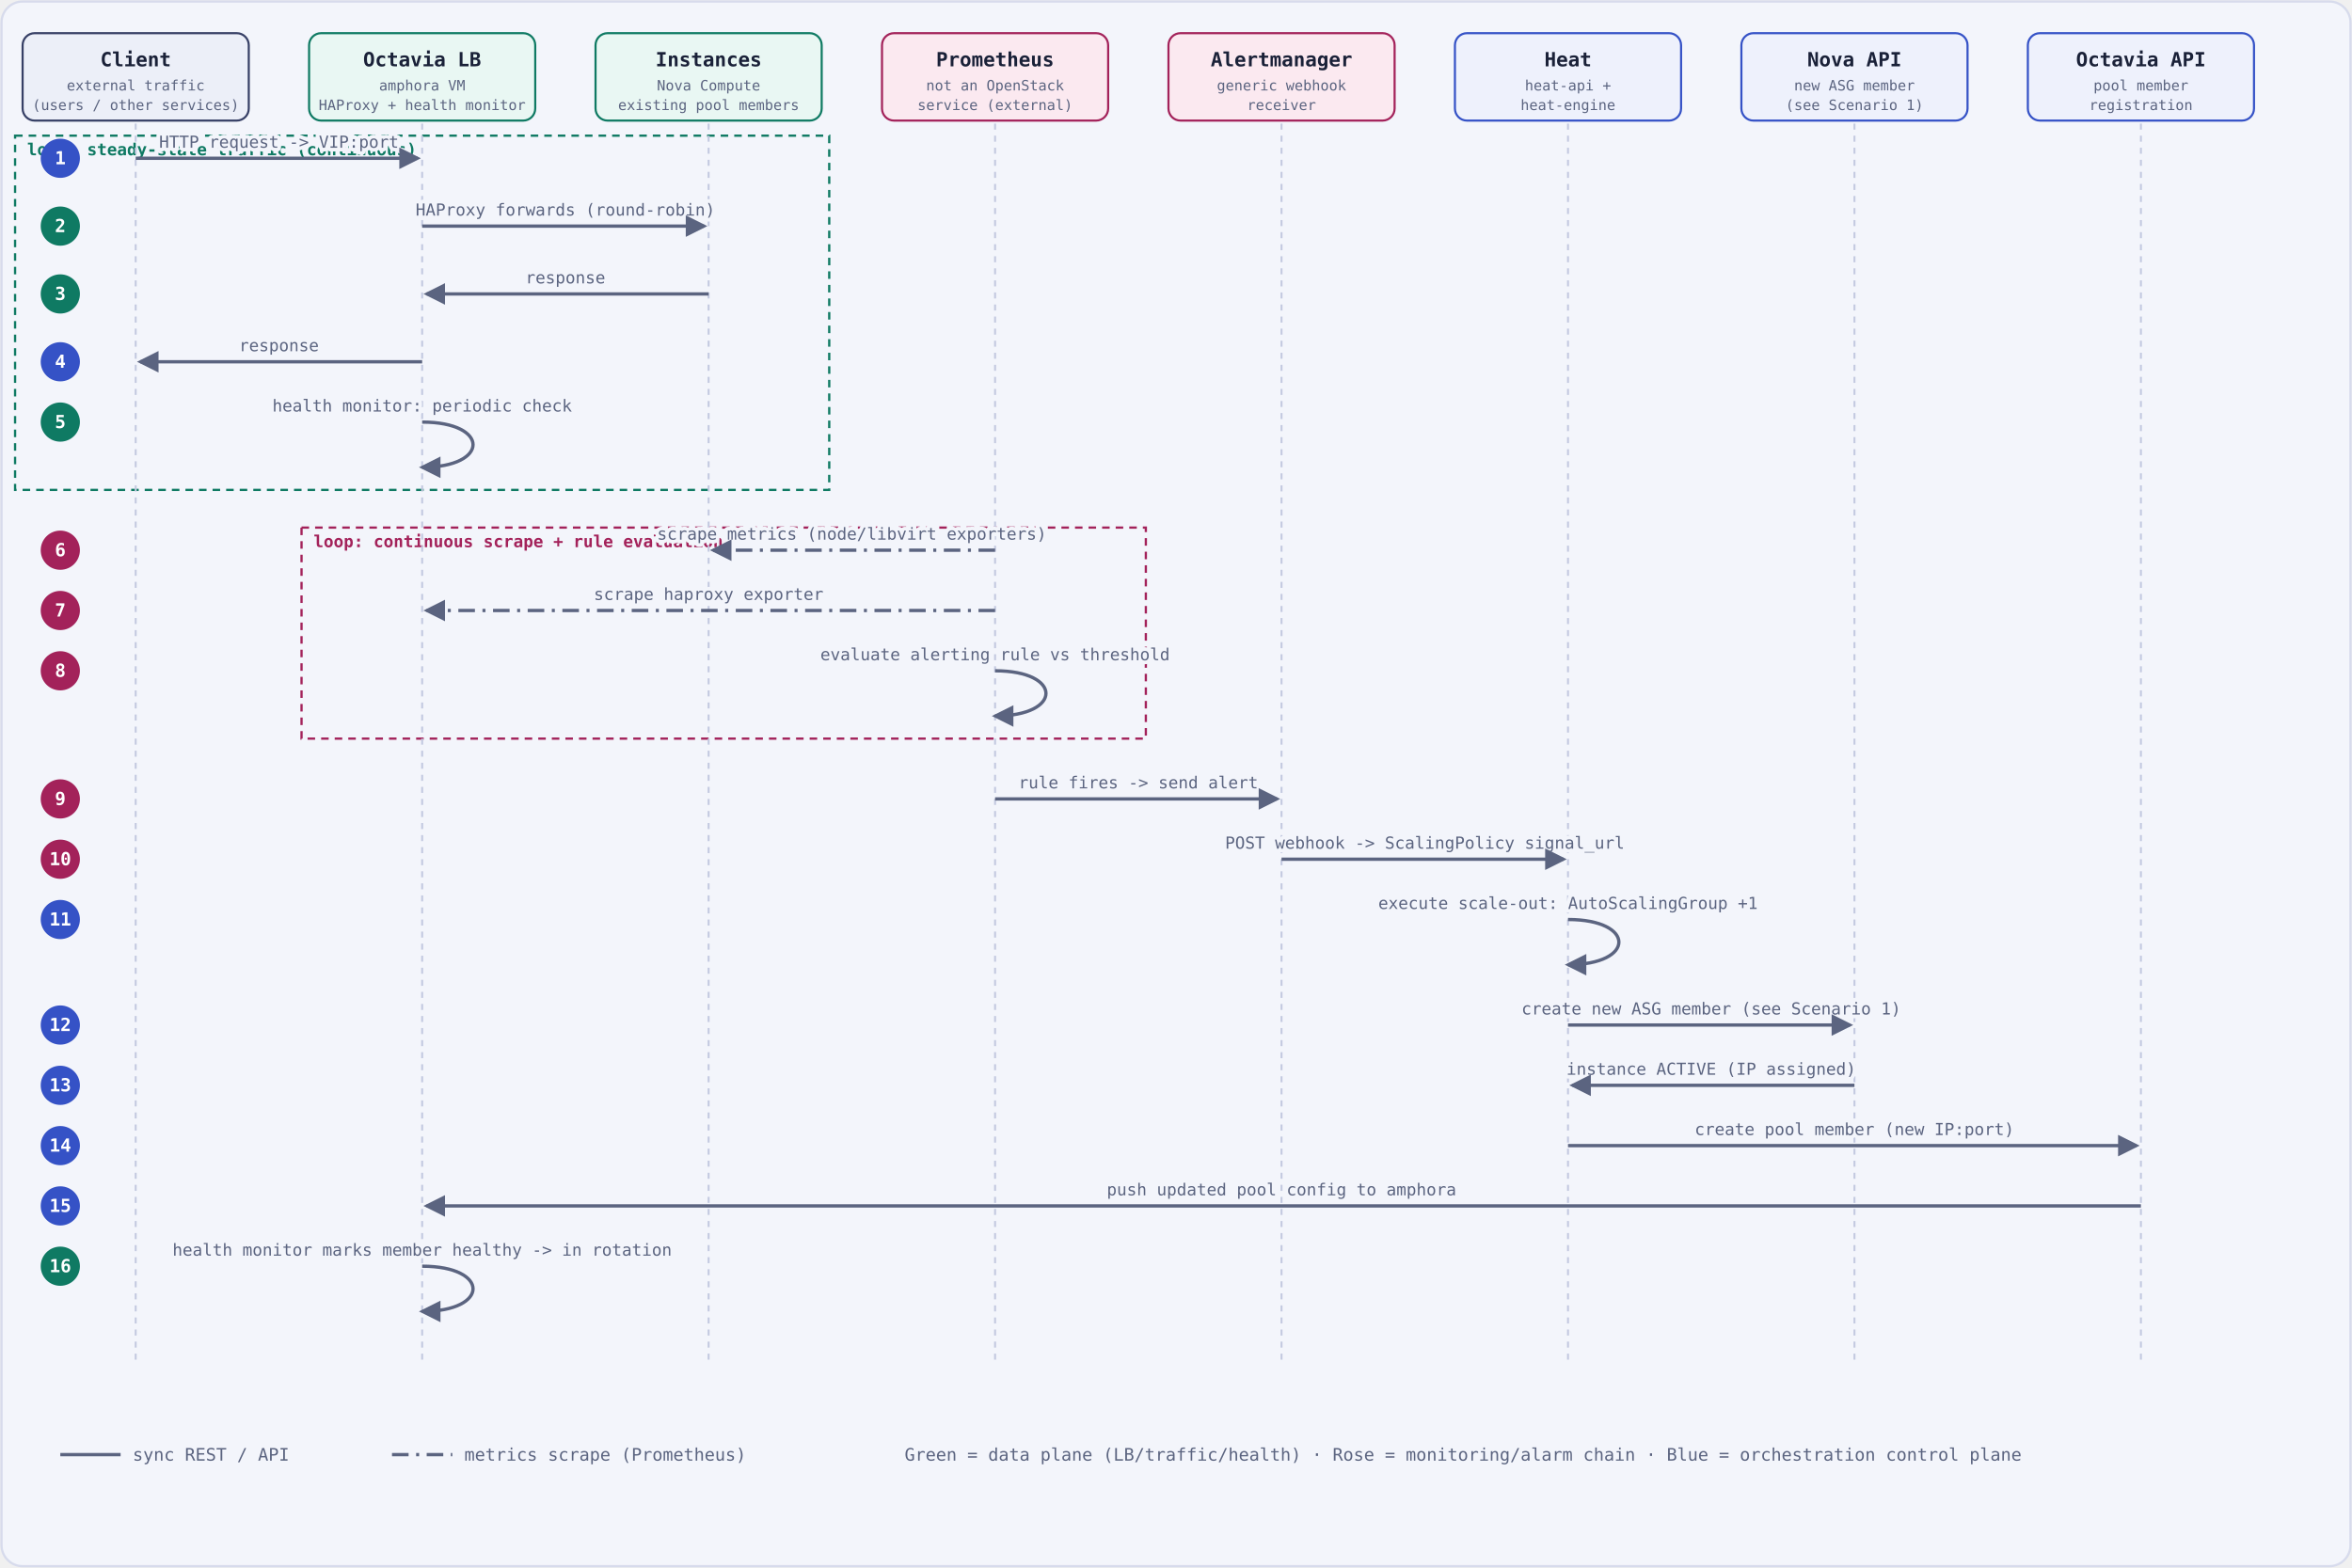
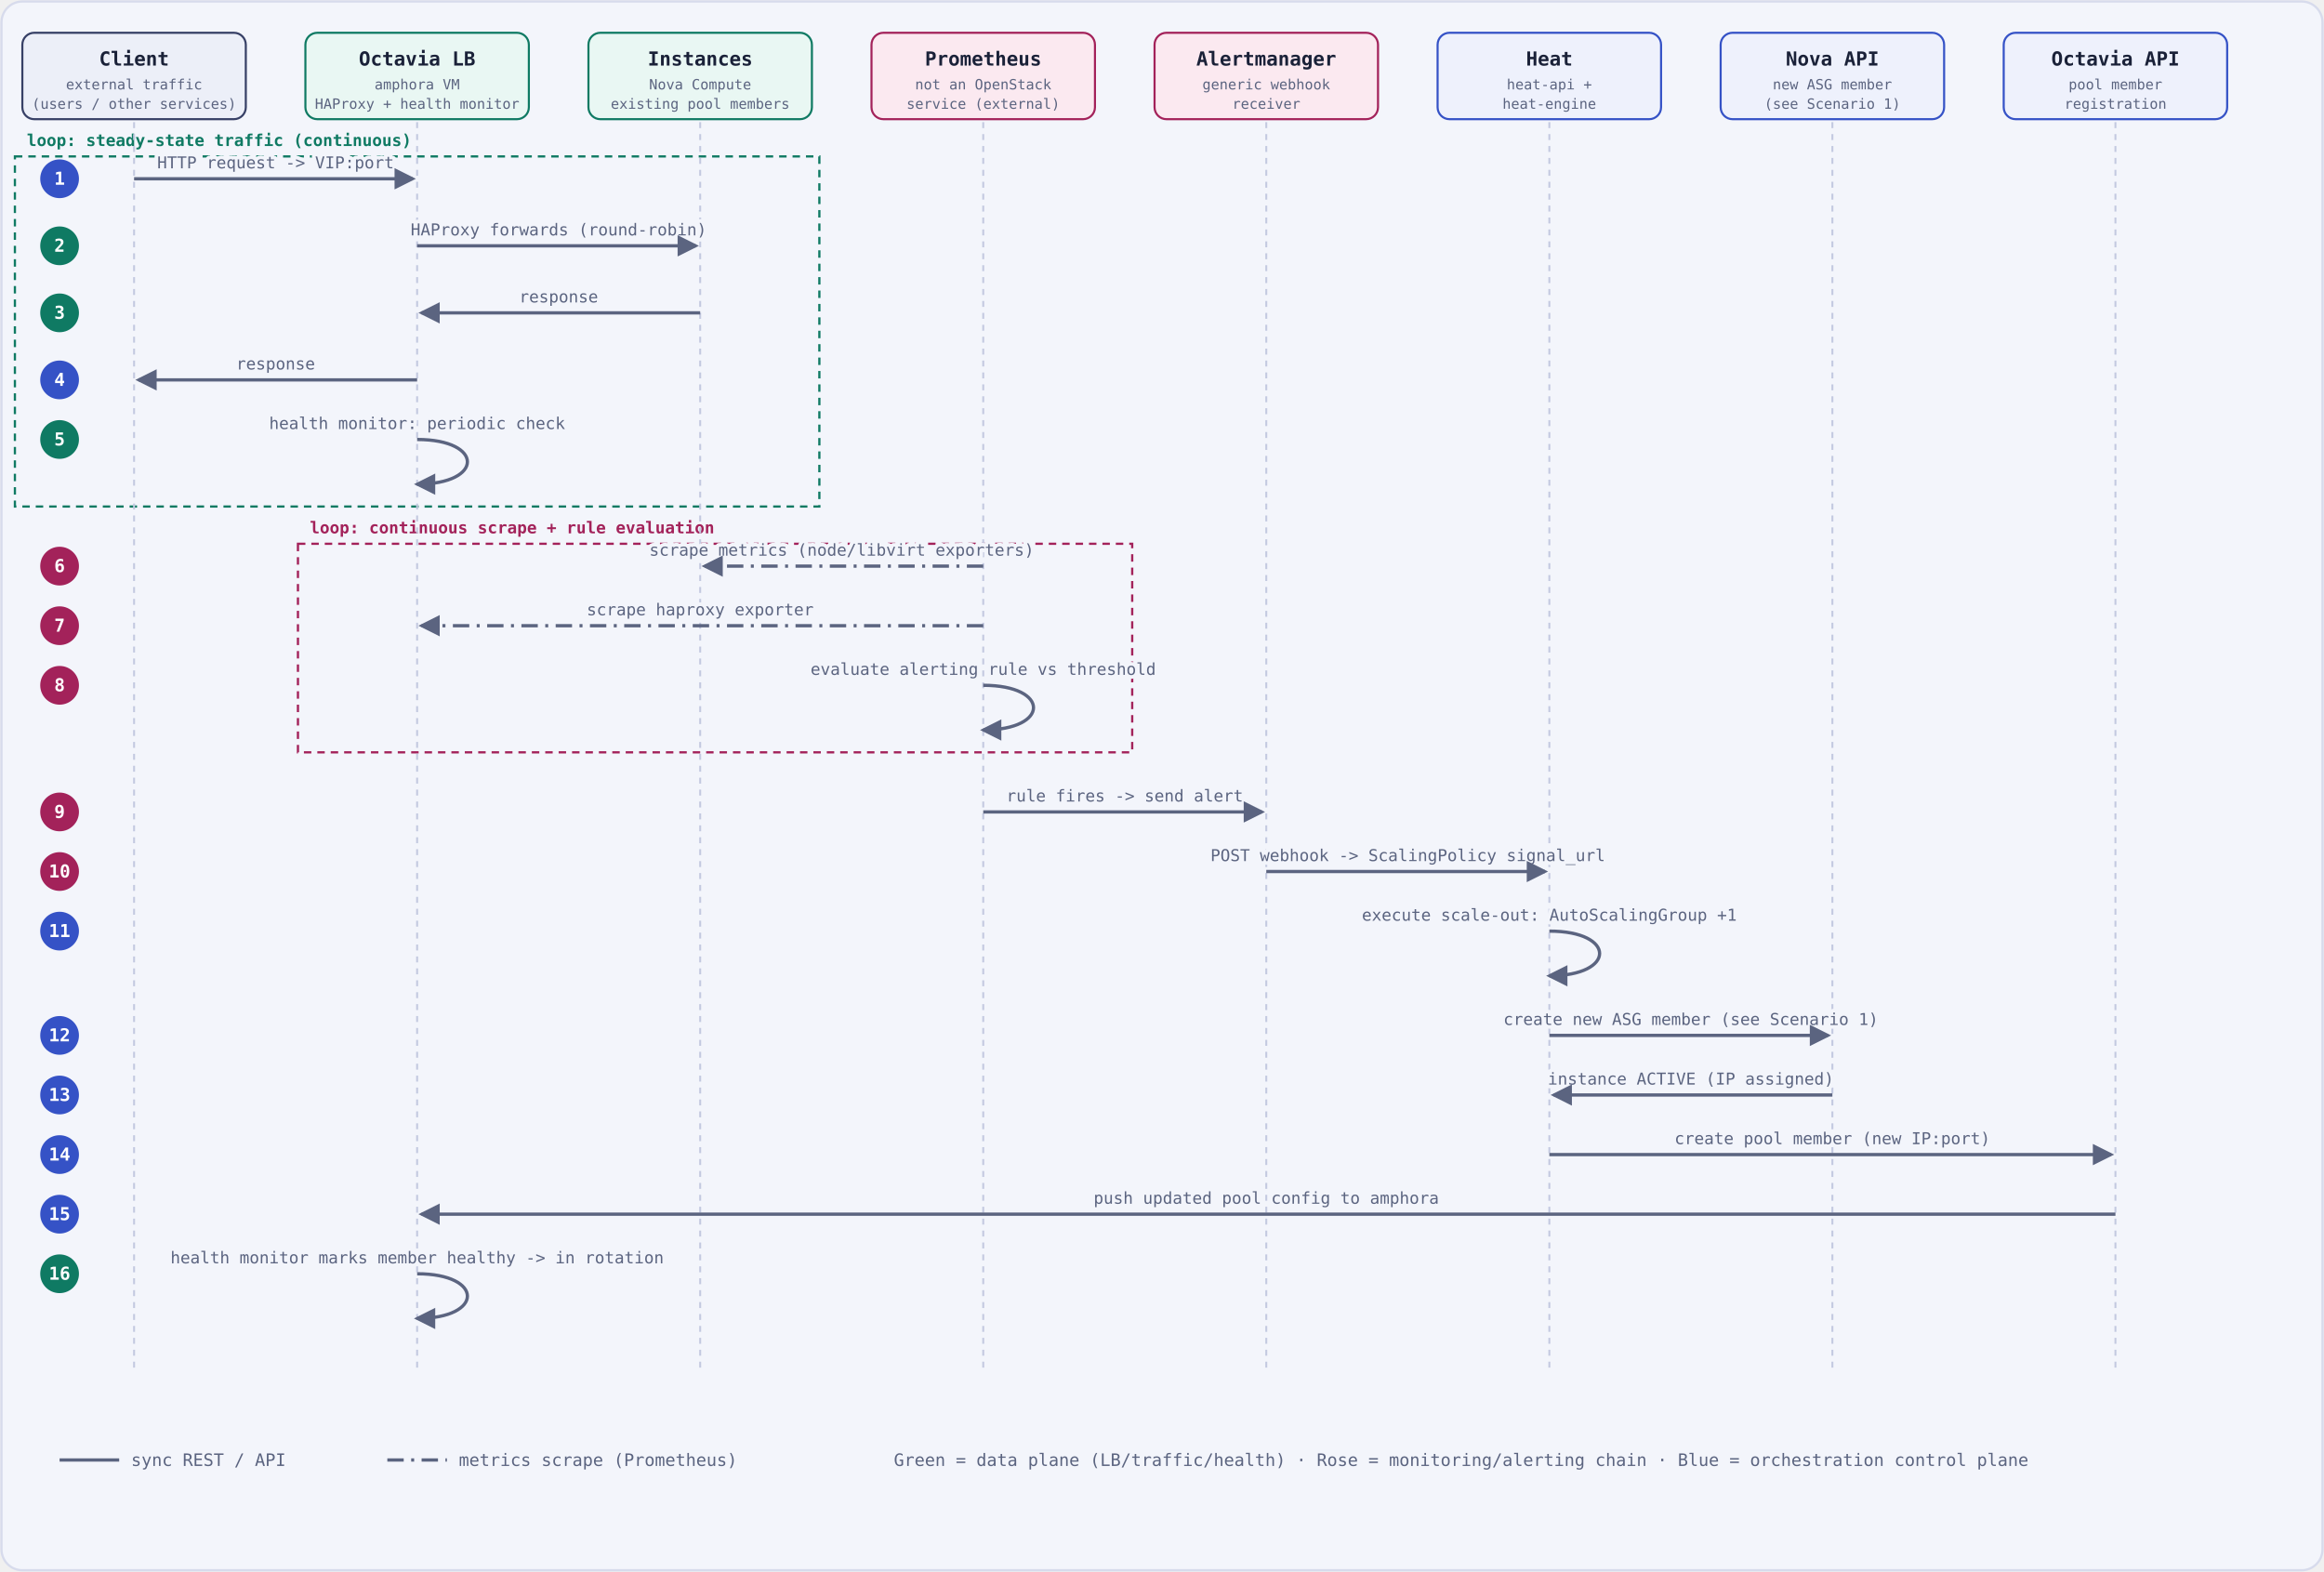
- <svg xmlns="http://www.w3.org/2000/svg" viewBox="0 0 1560 1040" font-family="Consolas, 'SFMono-Regular', Menlo, monospace">
+ <svg xmlns="http://www.w3.org/2000/svg" viewBox="0 0 1560 1055" width="1560" height="1055" font-family="Consolas, 'SFMono-Regular', Menlo, monospace">
  <defs>
    <marker id="arH" viewBox="0 0 10 10" refX="8.5" refY="5" markerWidth="6.5" markerHeight="6.5" orient="auto-start-reverse">
      <path d="M0,0 L10,5 L0,10 z" fill="#5b6480" />
    </marker>
  </defs>
-   <rect x="1" y="1" width="1558" height="1038" rx="14" fill="#f3f5fb" stroke="#d7dbec" stroke-width="1.5" />
-   <rect x="10" y="90" width="540" height="235" fill="none" stroke="#0f7a63" stroke-width="1.5" stroke-dasharray="5 4" />
-   <text x="18" y="103" font-size="11" font-weight="700" fill="#0f7a63">loop: steady-state traffic (continuous)</text>
-   <rect x="200" y="350" width="560" height="140" fill="none" stroke="#a3225a" stroke-width="1.5" stroke-dasharray="5 4" />
-   <text x="208" y="363" font-size="11" font-weight="700" fill="#a3225a">loop: continuous scrape + rule evaluation</text>
+   <rect x="1" y="1" width="1558" height="1053" rx="14" fill="#f3f5fb" stroke="#d7dbec" stroke-width="1.5" />
+   <rect x="10" y="105" width="540" height="235" fill="none" stroke="#0f7a63" stroke-width="1.5" stroke-dasharray="5 4" />
+   <text x="18" y="98" font-size="11" font-weight="700" fill="#0f7a63">loop: steady-state traffic (continuous)</text>
+   <rect x="200" y="365" width="560" height="140" fill="none" stroke="#a3225a" stroke-width="1.5" stroke-dasharray="5 4" />
+   <text x="208" y="358" font-size="11" font-weight="700" fill="#a3225a">loop: continuous scrape + rule evaluation</text>
  <g stroke="#c3c9e0" stroke-width="1.3" stroke-dasharray="4 4">
-     <line x1="90" y1="82" x2="90" y2="905" />
-     <line x1="280" y1="82" x2="280" y2="905" />
-     <line x1="470" y1="82" x2="470" y2="905" />
-     <line x1="660" y1="82" x2="660" y2="905" />
-     <line x1="850" y1="82" x2="850" y2="905" />
-     <line x1="1040" y1="82" x2="1040" y2="905" />
-     <line x1="1230" y1="82" x2="1230" y2="905" />
-     <line x1="1420" y1="82" x2="1420" y2="905" />
+     <line x1="90" y1="82" x2="90" y2="920" />
+     <line x1="280" y1="82" x2="280" y2="920" />
+     <line x1="470" y1="82" x2="470" y2="920" />
+     <line x1="660" y1="82" x2="660" y2="920" />
+     <line x1="850" y1="82" x2="850" y2="920" />
+     <line x1="1040" y1="82" x2="1040" y2="920" />
+     <line x1="1230" y1="82" x2="1230" y2="920" />
+     <line x1="1420" y1="82" x2="1420" y2="920" />
  </g>
  <g text-anchor="middle">
    <g>
      <rect x="15" y="22" width="150" height="58" rx="8" fill="#eceff8" stroke="#374066" stroke-width="1.4" />
      <text x="90" y="44" font-size="13" font-weight="700" fill="#1a2138">Client</text>
      <text x="90" y="60" font-size="9.5" fill="#5b6480">external traffic</text>
      <text x="90" y="73" font-size="9.5" fill="#5b6480">(users / other services)</text>
    </g>
    <g>
      <rect x="205" y="22" width="150" height="58" rx="8" fill="#e9f7f3" stroke="#0f7a63" stroke-width="1.4" />
      <text x="280" y="44" font-size="13" font-weight="700" fill="#1a2138">Octavia LB</text>
      <text x="280" y="60" font-size="9.5" fill="#5b6480">amphora VM</text>
      <text x="280" y="73" font-size="9.5" fill="#5b6480">HAProxy + health monitor</text>
    </g>
    <g>
      <rect x="395" y="22" width="150" height="58" rx="8" fill="#e9f7f3" stroke="#0f7a63" stroke-width="1.4" />
      <text x="470" y="44" font-size="13" font-weight="700" fill="#1a2138">Instances</text>
      <text x="470" y="60" font-size="9.5" fill="#5b6480">Nova Compute</text>
      <text x="470" y="73" font-size="9.5" fill="#5b6480">existing pool members</text>
    </g>
    <g>
      <rect x="585" y="22" width="150" height="58" rx="8" fill="#fbe9f0" stroke="#a3225a" stroke-width="1.4" />
      <text x="660" y="44" font-size="13" font-weight="700" fill="#1a2138">Prometheus</text>
      <text x="660" y="60" font-size="9.5" fill="#5b6480">not an OpenStack</text>
      <text x="660" y="73" font-size="9.5" fill="#5b6480">service (external)</text>
    </g>
    <g>
      <rect x="775" y="22" width="150" height="58" rx="8" fill="#fbe9f0" stroke="#a3225a" stroke-width="1.4" />
      <text x="850" y="44" font-size="13" font-weight="700" fill="#1a2138">Alertmanager</text>
      <text x="850" y="60" font-size="9.5" fill="#5b6480">generic webhook</text>
      <text x="850" y="73" font-size="9.5" fill="#5b6480">receiver</text>
    </g>
    <g>
      <rect x="965" y="22" width="150" height="58" rx="8" fill="#eef1fc" stroke="#3552c6" stroke-width="1.4" />
      <text x="1040" y="44" font-size="13" font-weight="700" fill="#1a2138">Heat</text>
      <text x="1040" y="60" font-size="9.5" fill="#5b6480">heat-api +</text>
      <text x="1040" y="73" font-size="9.5" fill="#5b6480">heat-engine</text>
    </g>
    <g>
      <rect x="1155" y="22" width="150" height="58" rx="8" fill="#eef1fc" stroke="#3552c6" stroke-width="1.4" />
      <text x="1230" y="44" font-size="13" font-weight="700" fill="#1a2138">Nova API</text>
      <text x="1230" y="60" font-size="9.5" fill="#5b6480">new ASG member</text>
      <text x="1230" y="73" font-size="9.5" fill="#5b6480">(see Scenario 1)</text>
    </g>
    <g>
      <rect x="1345" y="22" width="150" height="58" rx="8" fill="#eef1fc" stroke="#3552c6" stroke-width="1.4" />
      <text x="1420" y="44" font-size="13" font-weight="700" fill="#1a2138">Octavia API</text>
      <text x="1420" y="60" font-size="9.5" fill="#5b6480">pool member</text>
      <text x="1420" y="73" font-size="9.5" fill="#5b6480">registration</text>
    </g>
  </g>
  <g font-size="11" fill="#5b6480" paint-order="stroke" stroke="#f3f5fb" stroke-width="5" stroke-linejoin="round">
-     <text x="185" y="98" text-anchor="middle">HTTP request -&gt; VIP:port</text>
-     <text x="375" y="143" text-anchor="middle">HAProxy forwards (round-robin)</text>
-     <text x="375" y="188" text-anchor="middle">response</text>
-     <text x="185" y="233" text-anchor="middle">response</text>
-     <text x="280" y="273" text-anchor="middle">health monitor: periodic check</text>
-     <text x="565" y="358" text-anchor="middle">scrape metrics (node/libvirt exporters)</text>
-     <text x="470" y="398" text-anchor="middle">scrape haproxy exporter</text>
-     <text x="660" y="438" text-anchor="middle">evaluate alerting rule vs threshold</text>
-     <text x="755" y="523" text-anchor="middle">rule fires -&gt; send alert</text>
-     <text x="945" y="563" text-anchor="middle">POST webhook -&gt; ScalingPolicy signal_url</text>
-     <text x="1040" y="603" text-anchor="middle">execute scale-out: AutoScalingGroup +1</text>
-     <text x="1135" y="673" text-anchor="middle">create new ASG member (see Scenario 1)</text>
-     <text x="1135" y="713" text-anchor="middle">instance ACTIVE (IP assigned)</text>
-     <text x="1230" y="753" text-anchor="middle">create pool member (new IP:port)</text>
-     <text x="850" y="793" text-anchor="middle">push updated pool config to amphora</text>
-     <text x="280" y="833" text-anchor="middle">health monitor marks member healthy -&gt; in rotation</text>
+     <text x="185" y="113" text-anchor="middle">HTTP request -&gt; VIP:port</text>
+     <text x="375" y="158" text-anchor="middle">HAProxy forwards (round-robin)</text>
+     <text x="375" y="203" text-anchor="middle">response</text>
+     <text x="185" y="248" text-anchor="middle">response</text>
+     <text x="280" y="288" text-anchor="middle">health monitor: periodic check</text>
+     <text x="565" y="373" text-anchor="middle">scrape metrics (node/libvirt exporters)</text>
+     <text x="470" y="413" text-anchor="middle">scrape haproxy exporter</text>
+     <text x="660" y="453" text-anchor="middle">evaluate alerting rule vs threshold</text>
+     <text x="755" y="538" text-anchor="middle">rule fires -&gt; send alert</text>
+     <text x="945" y="578" text-anchor="middle">POST webhook -&gt; ScalingPolicy signal_url</text>
+     <text x="1040" y="618" text-anchor="middle">execute scale-out: AutoScalingGroup +1</text>
+     <text x="1135" y="688" text-anchor="middle">create new ASG member (see Scenario 1)</text>
+     <text x="1135" y="728" text-anchor="middle">instance ACTIVE (IP assigned)</text>
+     <text x="1230" y="768" text-anchor="middle">create pool member (new IP:port)</text>
+     <text x="850" y="808" text-anchor="middle">push updated pool config to amphora</text>
+     <text x="280" y="848" text-anchor="middle">health monitor marks member healthy -&gt; in rotation</text>
  </g>
  <g fill="none" stroke="#5b6480" stroke-width="2.2">
-     <path d="M90,105 L277,105" marker-end="url(#arH)" />
-     <path d="M280,150 L467,150" marker-end="url(#arH)" />
-     <path d="M470,195 L283,195" marker-end="url(#arH)" />
-     <path d="M280,240 L93,240" marker-end="url(#arH)" />
-     <path d="M280,280 C325,280 325,310 280,310" marker-end="url(#arH)" />
-     <path d="M660,365 L473,365" stroke-dasharray="11 5 2 5" marker-end="url(#arH)" />
-     <path d="M660,405 L283,405" stroke-dasharray="11 5 2 5" marker-end="url(#arH)" />
-     <path d="M660,445 C705,445 705,475 660,475" marker-end="url(#arH)" />
-     <path d="M660,530 L847,530" marker-end="url(#arH)" />
-     <path d="M850,570 L1037,570" marker-end="url(#arH)" />
-     <path d="M1040,610 C1085,610 1085,640 1040,640" marker-end="url(#arH)" />
-     <path d="M1040,680 L1227,680" marker-end="url(#arH)" />
-     <path d="M1230,720 L1043,720" marker-end="url(#arH)" />
-     <path d="M1040,760 L1417,760" marker-end="url(#arH)" />
-     <path d="M1420,800 L283,800" marker-end="url(#arH)" />
-     <path d="M280,840 C325,840 325,870 280,870" marker-end="url(#arH)" />
+     <path d="M90,120 L277,120" marker-end="url(#arH)" />
+     <path d="M280,165 L467,165" marker-end="url(#arH)" />
+     <path d="M470,210 L283,210" marker-end="url(#arH)" />
+     <path d="M280,255 L93,255" marker-end="url(#arH)" />
+     <path d="M280,295 C325,295 325,325 280,325" marker-end="url(#arH)" />
+     <path d="M660,380 L473,380" stroke-dasharray="11 5 2 5" marker-end="url(#arH)" />
+     <path d="M660,420 L283,420" stroke-dasharray="11 5 2 5" marker-end="url(#arH)" />
+     <path d="M660,460 C705,460 705,490 660,490" marker-end="url(#arH)" />
+     <path d="M660,545 L847,545" marker-end="url(#arH)" />
+     <path d="M850,585 L1037,585" marker-end="url(#arH)" />
+     <path d="M1040,625 C1085,625 1085,655 1040,655" marker-end="url(#arH)" />
+     <path d="M1040,695 L1227,695" marker-end="url(#arH)" />
+     <path d="M1230,735 L1043,735" marker-end="url(#arH)" />
+     <path d="M1040,775 L1417,775" marker-end="url(#arH)" />
+     <path d="M1420,815 L283,815" marker-end="url(#arH)" />
+     <path d="M280,855 C325,855 325,885 280,885" marker-end="url(#arH)" />
  </g>
  <g font-size="12" font-weight="700" fill="#ffffff" text-anchor="middle">
    <g>
-       <circle cx="40" cy="105" r="13" fill="#3552c6" />
-       <text x="40" y="109">1</text>
+       <circle cx="40" cy="120" r="13" fill="#3552c6" />
+       <text x="40" y="124">1</text>
    </g>
    <g>
-       <circle cx="40" cy="150" r="13" fill="#0f7a63" />
-       <text x="40" y="154">2</text>
+       <circle cx="40" cy="165" r="13" fill="#0f7a63" />
+       <text x="40" y="169">2</text>
    </g>
    <g>
-       <circle cx="40" cy="195" r="13" fill="#0f7a63" />
-       <text x="40" y="199">3</text>
+       <circle cx="40" cy="210" r="13" fill="#0f7a63" />
+       <text x="40" y="214">3</text>
    </g>
    <g>
-       <circle cx="40" cy="240" r="13" fill="#3552c6" />
-       <text x="40" y="244">4</text>
+       <circle cx="40" cy="255" r="13" fill="#3552c6" />
+       <text x="40" y="259">4</text>
    </g>
    <g>
-       <circle cx="40" cy="280" r="13" fill="#0f7a63" />
-       <text x="40" y="284">5</text>
+       <circle cx="40" cy="295" r="13" fill="#0f7a63" />
+       <text x="40" y="299">5</text>
    </g>
    <g>
-       <circle cx="40" cy="365" r="13" fill="#a3225a" />
-       <text x="40" y="369">6</text>
+       <circle cx="40" cy="380" r="13" fill="#a3225a" />
+       <text x="40" y="384">6</text>
    </g>
    <g>
-       <circle cx="40" cy="405" r="13" fill="#a3225a" />
-       <text x="40" y="409">7</text>
+       <circle cx="40" cy="420" r="13" fill="#a3225a" />
+       <text x="40" y="424">7</text>
    </g>
    <g>
-       <circle cx="40" cy="445" r="13" fill="#a3225a" />
-       <text x="40" y="449">8</text>
+       <circle cx="40" cy="460" r="13" fill="#a3225a" />
+       <text x="40" y="464">8</text>
    </g>
    <g>
-       <circle cx="40" cy="530" r="13" fill="#a3225a" />
-       <text x="40" y="534">9</text>
+       <circle cx="40" cy="545" r="13" fill="#a3225a" />
+       <text x="40" y="549">9</text>
    </g>
    <g>
-       <circle cx="40" cy="570" r="13" fill="#a3225a" />
-       <text x="40" y="574">10</text>
+       <circle cx="40" cy="585" r="13" fill="#a3225a" />
+       <text x="40" y="589">10</text>
    </g>
    <g>
-       <circle cx="40" cy="610" r="13" fill="#3552c6" />
-       <text x="40" y="614">11</text>
+       <circle cx="40" cy="625" r="13" fill="#3552c6" />
+       <text x="40" y="629">11</text>
    </g>
    <g>
-       <circle cx="40" cy="680" r="13" fill="#3552c6" />
-       <text x="40" y="684">12</text>
+       <circle cx="40" cy="695" r="13" fill="#3552c6" />
+       <text x="40" y="699">12</text>
    </g>
    <g>
-       <circle cx="40" cy="720" r="13" fill="#3552c6" />
-       <text x="40" y="724">13</text>
+       <circle cx="40" cy="735" r="13" fill="#3552c6" />
+       <text x="40" y="739">13</text>
    </g>
    <g>
-       <circle cx="40" cy="760" r="13" fill="#3552c6" />
-       <text x="40" y="764">14</text>
+       <circle cx="40" cy="775" r="13" fill="#3552c6" />
+       <text x="40" y="779">14</text>
    </g>
    <g>
-       <circle cx="40" cy="800" r="13" fill="#3552c6" />
-       <text x="40" y="804">15</text>
+       <circle cx="40" cy="815" r="13" fill="#3552c6" />
+       <text x="40" y="819">15</text>
    </g>
    <g>
-       <circle cx="40" cy="840" r="13" fill="#0f7a63" />
-       <text x="40" y="844">16</text>
+       <circle cx="40" cy="855" r="13" fill="#0f7a63" />
+       <text x="40" y="859">16</text>
    </g>
  </g>
  <g font-size="11.5" fill="#5b6480">
-     <line x1="40" y1="965" x2="80" y2="965" stroke="#5b6480" stroke-width="2.2" />
-     <text x="88" y="969">sync REST / API</text>
-     <line x1="260" y1="965" x2="300" y2="965" stroke="#5b6480" stroke-width="2.2" stroke-dasharray="11 5 2 5" />
-     <text x="308" y="969">metrics scrape (Prometheus)</text>
-     <text x="600" y="969">Green = data plane (LB/traffic/health)  ·  Rose = monitoring/alarm chain  ·  Blue = orchestration control plane</text>
+     <line x1="40" y1="980" x2="80" y2="980" stroke="#5b6480" stroke-width="2.2" />
+     <text x="88" y="984">sync REST / API</text>
+     <line x1="260" y1="980" x2="300" y2="980" stroke="#5b6480" stroke-width="2.2" stroke-dasharray="11 5 2 5" />
+     <text x="308" y="984">metrics scrape (Prometheus)</text>
+     <text x="600" y="984">Green = data plane (LB/traffic/health)  ·  Rose = monitoring/alerting chain  ·  Blue = orchestration control plane</text>
  </g>
</svg>
